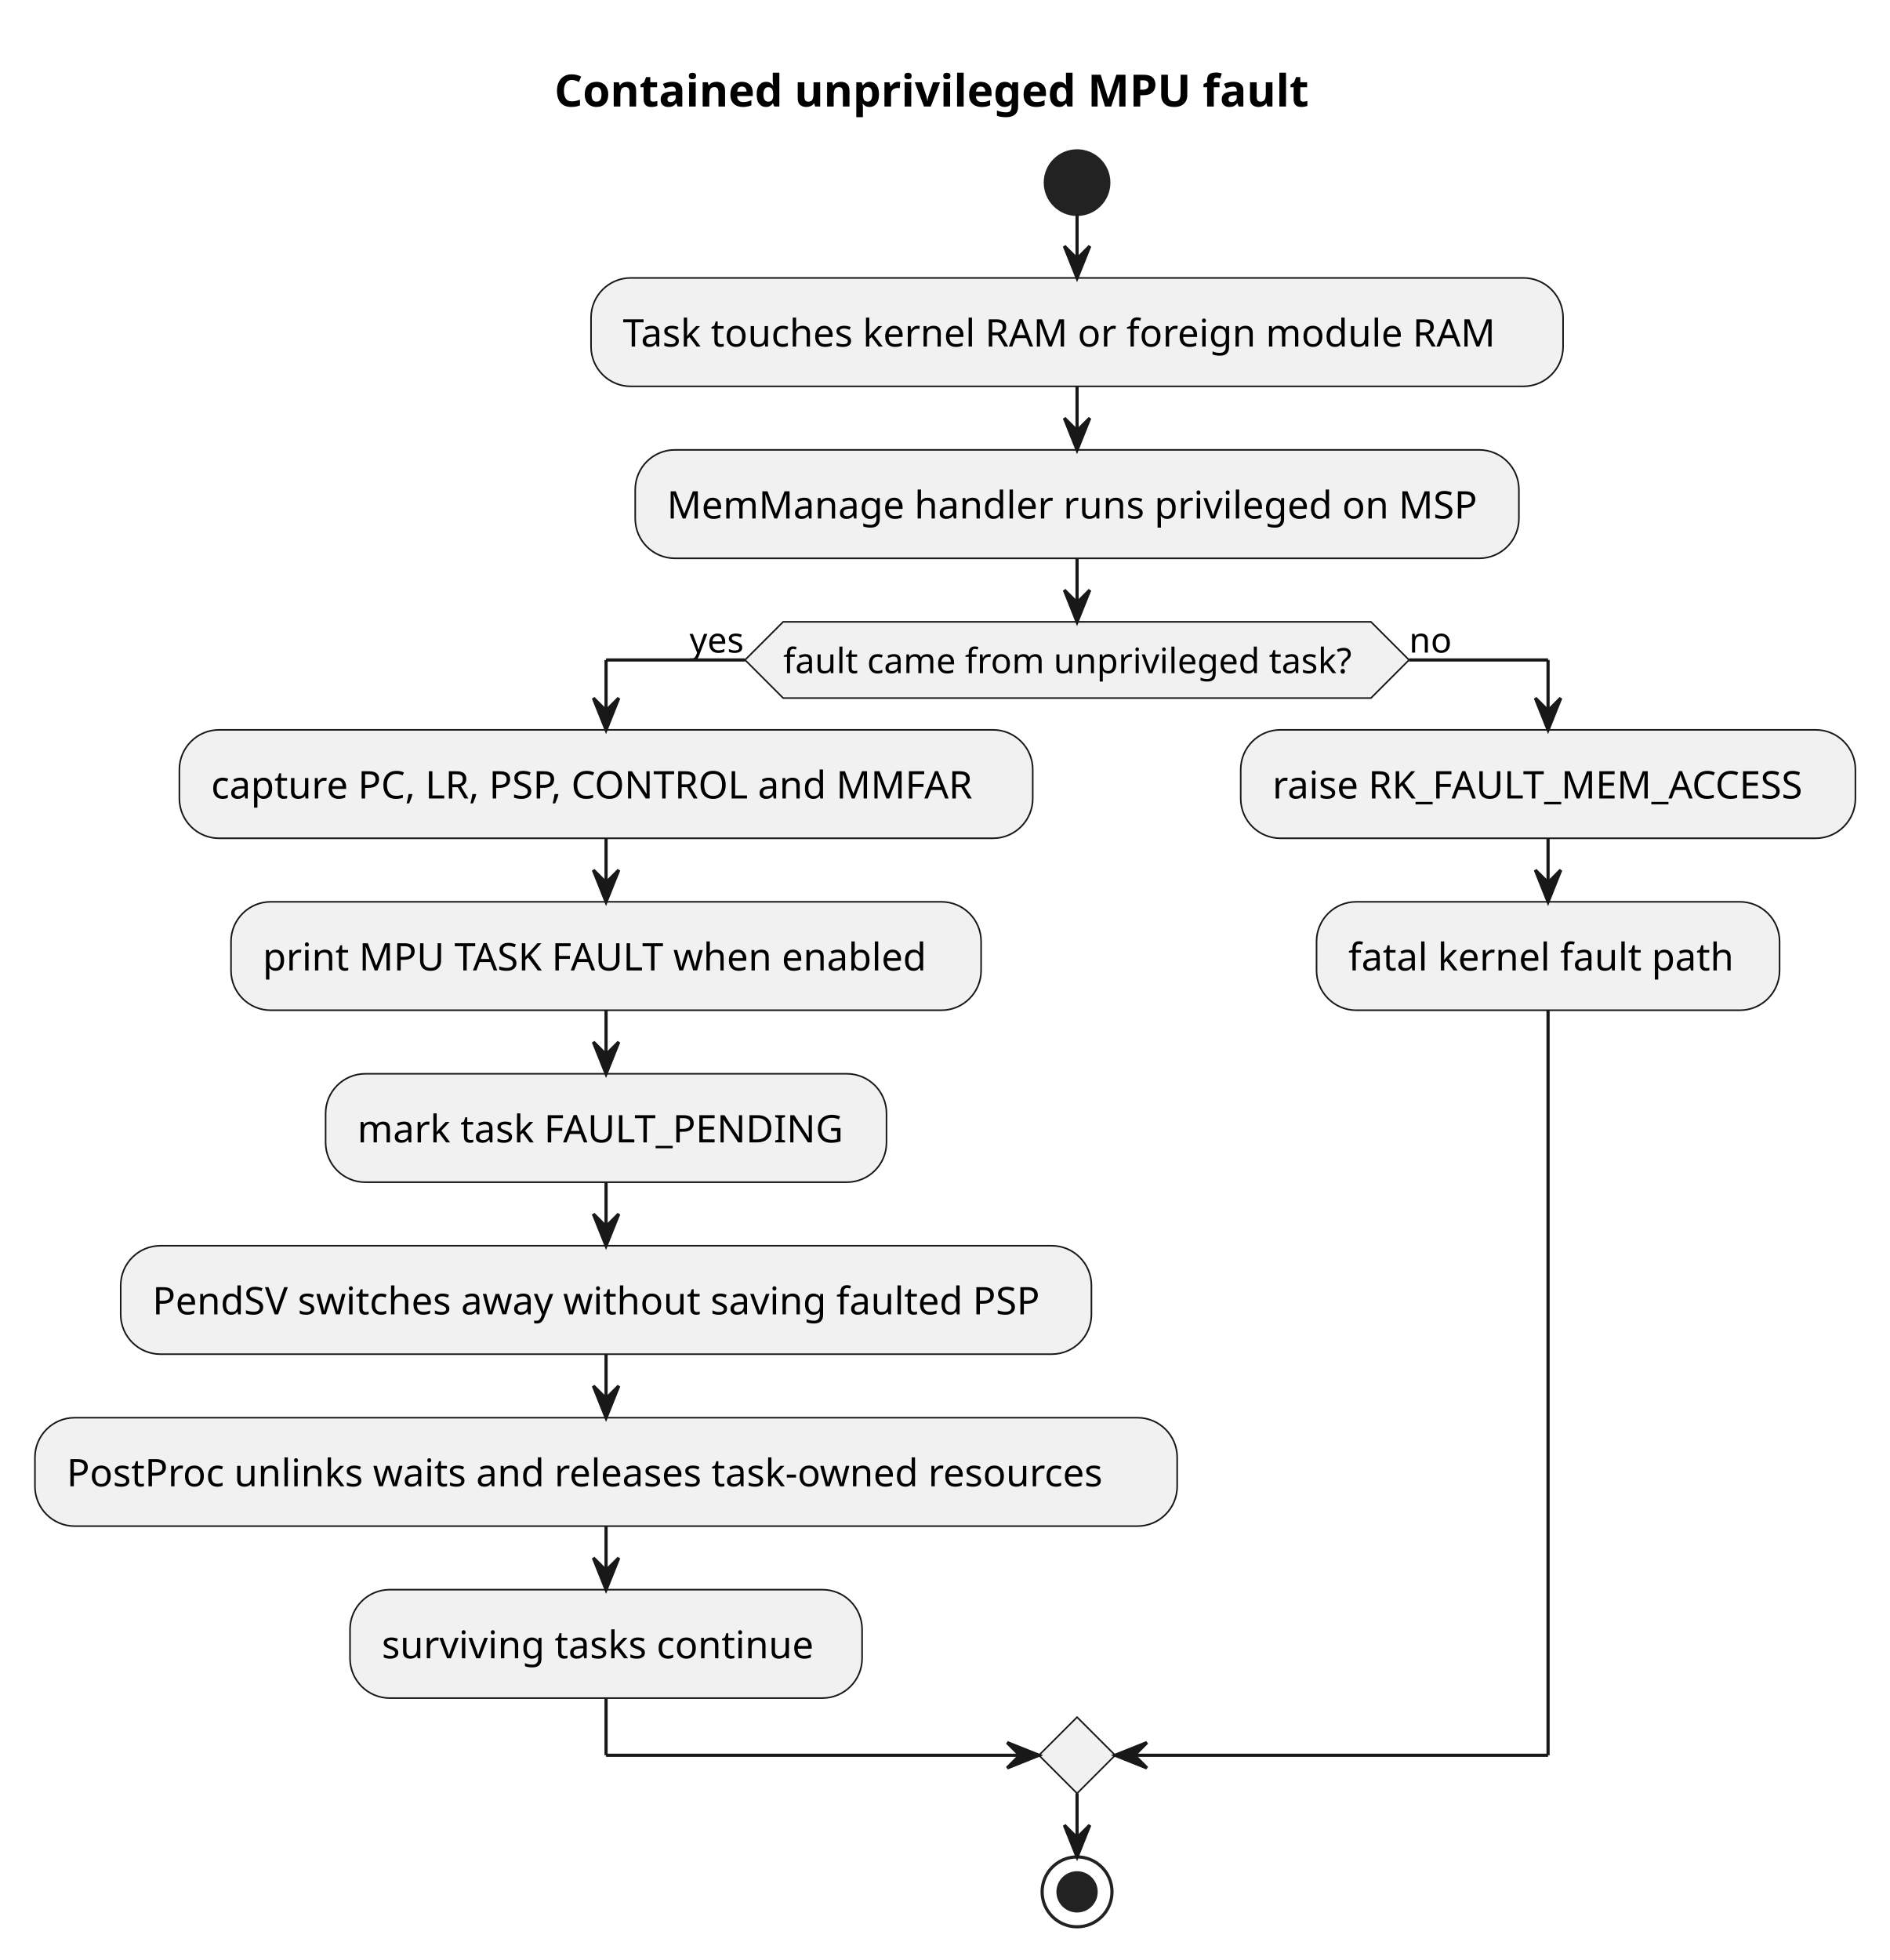
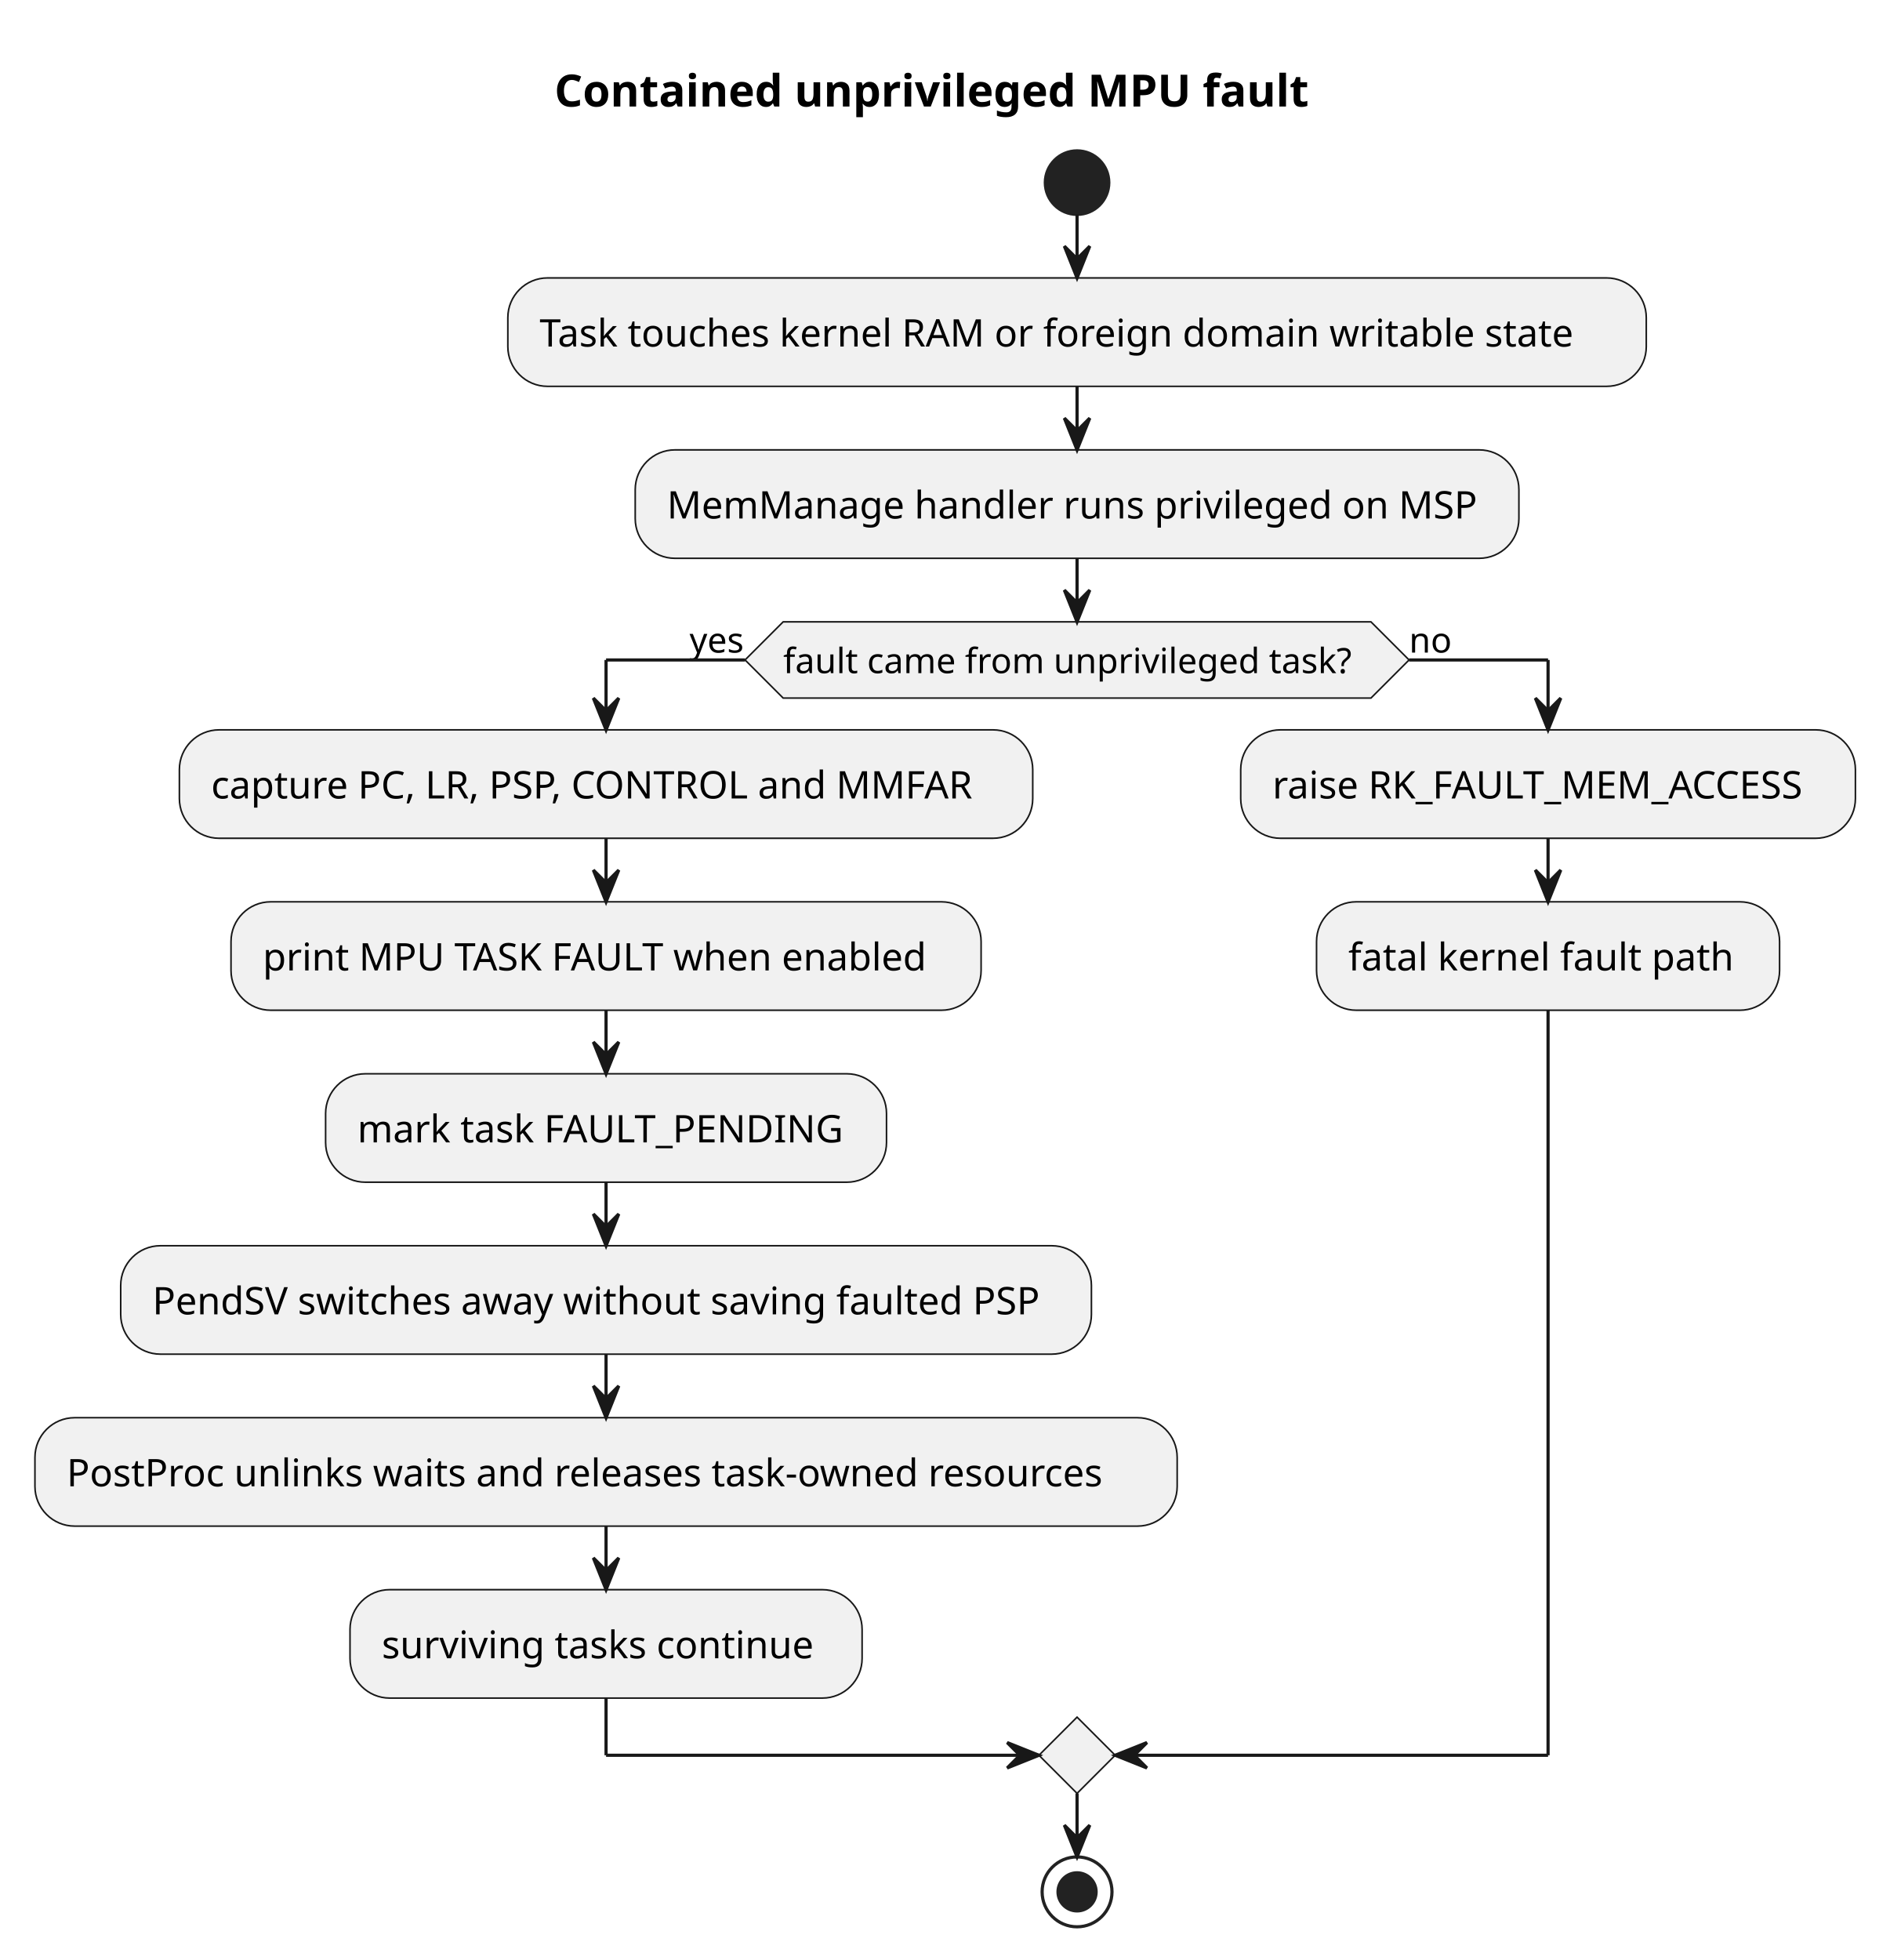
<svg xmlns="http://www.w3.org/2000/svg" contentStyleType="text/css" data-diagram-type="ACTIVITY" height="617px" preserveAspectRatio="none" style="width:595px;height:617px;background:#FFFFFF;" version="1.1" viewBox="0 0 595 617" width="595px" zoomAndPan="magnify">
  <defs />
  <g>
    <g class="title" data-source-line="2">
      <text fill="#000000" font-family="sans-serif" font-size="14" font-weight="bold" lengthAdjust="spacing" textLength="243.052" x="174.547" y="33.535">Contained unprivileged MPU fault</text>
    </g>
    <ellipse cx="339.094" cy="57.488" fill="#222222" rx="10" ry="10" style="stroke:#222222;stroke-width:1;" />
-     <rect fill="#F1F1F1" height="34.133" rx="12.5" ry="12.5" style="stroke:#181818;stroke-width:0.5;" width="306.031" x="186.079" y="87.488" />
-     <text fill="#000000" font-family="sans-serif" font-size="12" lengthAdjust="spacing" textLength="286.031" x="196.079" y="109.09">Task touches kernel RAM or foreign module RAM</text>
+     <rect fill="#F1F1F1" height="34.133" rx="12.5" ry="12.5" style="stroke:#181818;stroke-width:0.5;" width="358.42" x="159.884" y="87.488" />
+     <text fill="#000000" font-family="sans-serif" font-size="12" lengthAdjust="spacing" textLength="338.42" x="169.884" y="109.09">Task touches kernel RAM or foreign domain writable state</text>
    <rect fill="#F1F1F1" height="34.133" rx="12.5" ry="12.5" style="stroke:#181818;stroke-width:0.5;" width="278.211" x="199.989" y="141.621" />
    <text fill="#000000" font-family="sans-serif" font-size="12" lengthAdjust="spacing" textLength="258.211" x="209.989" y="163.223">MemManage handler runs privileged on MSP</text>
    <polygon fill="#F1F1F1" points="246.566,195.754,431.622,195.754,443.622,207.754,431.622,219.754,246.566,219.754,234.566,207.754,246.566,195.754" style="stroke:#181818;stroke-width:0.5;" />
    <text fill="#000000" font-family="sans-serif" font-size="11" lengthAdjust="spacing" textLength="185.056" x="246.566" y="211.911">fault came from unprivileged task?</text>
    <text fill="#000000" font-family="sans-serif" font-size="11" lengthAdjust="spacing" textLength="17.483" x="217.083" y="205.434">yes</text>
    <text fill="#000000" font-family="sans-serif" font-size="11" lengthAdjust="spacing" textLength="13.584" x="443.622" y="205.434">no</text>
    <rect fill="#F1F1F1" height="34.133" rx="12.5" ry="12.5" style="stroke:#181818;stroke-width:0.5;" width="268.666" x="56.475" y="229.754" />
    <text fill="#000000" font-family="sans-serif" font-size="12" lengthAdjust="spacing" textLength="248.666" x="66.475" y="251.356">capture PC, LR, PSP, CONTROL and MMFAR</text>
    <rect fill="#F1F1F1" height="34.133" rx="12.5" ry="12.5" style="stroke:#181818;stroke-width:0.5;" width="236.158" x="72.728" y="283.887" />
    <text fill="#000000" font-family="sans-serif" font-size="12" lengthAdjust="spacing" textLength="216.158" x="82.728" y="305.488">print MPU TASK FAULT when enabled</text>
    <rect fill="#F1F1F1" height="34.133" rx="12.5" ry="12.5" style="stroke:#181818;stroke-width:0.5;" width="176.592" x="102.512" y="338.019" />
    <text fill="#000000" font-family="sans-serif" font-size="12" lengthAdjust="spacing" textLength="156.592" x="112.512" y="359.621">mark task FAULT_PENDING</text>
    <rect fill="#F1F1F1" height="34.133" rx="12.5" ry="12.5" style="stroke:#181818;stroke-width:0.5;" width="305.615" x="38" y="392.152" />
    <text fill="#000000" font-family="sans-serif" font-size="12" lengthAdjust="spacing" textLength="285.615" x="48" y="413.754">PendSV switches away without saving faulted PSP</text>
    <rect fill="#F1F1F1" height="34.133" rx="12.5" ry="12.5" style="stroke:#181818;stroke-width:0.5;" width="359.615" x="11" y="446.285" />
    <text fill="#000000" font-family="sans-serif" font-size="12" lengthAdjust="spacing" textLength="339.615" x="21" y="467.887">PostProc unlinks waits and releases task-owned resources</text>
    <rect fill="#F1F1F1" height="34.133" rx="12.5" ry="12.5" style="stroke:#181818;stroke-width:0.5;" width="161.223" x="110.196" y="500.418" />
    <text fill="#000000" font-family="sans-serif" font-size="12" lengthAdjust="spacing" textLength="141.223" x="120.196" y="522.019">surviving tasks continue</text>
    <rect fill="#F1F1F1" height="34.133" rx="12.5" ry="12.5" style="stroke:#181818;stroke-width:0.5;" width="193.531" x="390.615" y="229.754" />
    <text fill="#000000" font-family="sans-serif" font-size="12" lengthAdjust="spacing" textLength="173.531" x="400.615" y="251.356">raise RK_FAULT_MEM_ACCESS</text>
    <rect fill="#F1F1F1" height="34.133" rx="12.5" ry="12.5" style="stroke:#181818;stroke-width:0.5;" width="145.783" x="414.489" y="283.887" />
    <text fill="#000000" font-family="sans-serif" font-size="12" lengthAdjust="spacing" textLength="125.783" x="424.489" y="305.488">fatal kernel fault path</text>
    <polygon fill="#F1F1F1" points="339.094,540.551,351.094,552.551,339.094,564.551,327.094,552.551,339.094,540.551" style="stroke:#181818;stroke-width:0.5;" />
    <ellipse cx="339.094" cy="595.551" fill="none" rx="11" ry="11" style="stroke:#222222;stroke-width:1;" />
    <ellipse cx="339.094" cy="595.551" fill="#222222" rx="6" ry="6" style="stroke:#222222;stroke-width:1;" />
    <line style="stroke:#181818;stroke-width:1;" x1="339.094" x2="339.094" y1="67.488" y2="87.488" />
    <polygon fill="#181818" points="335.094,77.488,339.094,87.488,343.094,77.488,339.094,81.488" style="stroke:#181818;stroke-width:1;" />
    <line style="stroke:#181818;stroke-width:1;" x1="339.094" x2="339.094" y1="121.621" y2="141.621" />
    <polygon fill="#181818" points="335.094,131.621,339.094,141.621,343.094,131.621,339.094,135.621" style="stroke:#181818;stroke-width:1;" />
    <line style="stroke:#181818;stroke-width:1;" x1="190.808" x2="190.808" y1="263.887" y2="283.887" />
    <polygon fill="#181818" points="186.808,273.887,190.808,283.887,194.808,273.887,190.808,277.887" style="stroke:#181818;stroke-width:1;" />
    <line style="stroke:#181818;stroke-width:1;" x1="190.808" x2="190.808" y1="318.019" y2="338.019" />
    <polygon fill="#181818" points="186.808,328.019,190.808,338.019,194.808,328.019,190.808,332.019" style="stroke:#181818;stroke-width:1;" />
    <line style="stroke:#181818;stroke-width:1;" x1="190.808" x2="190.808" y1="372.152" y2="392.152" />
    <polygon fill="#181818" points="186.808,382.152,190.808,392.152,194.808,382.152,190.808,386.152" style="stroke:#181818;stroke-width:1;" />
    <line style="stroke:#181818;stroke-width:1;" x1="190.808" x2="190.808" y1="426.285" y2="446.285" />
    <polygon fill="#181818" points="186.808,436.285,190.808,446.285,194.808,436.285,190.808,440.285" style="stroke:#181818;stroke-width:1;" />
    <line style="stroke:#181818;stroke-width:1;" x1="190.808" x2="190.808" y1="480.418" y2="500.418" />
    <polygon fill="#181818" points="186.808,490.418,190.808,500.418,194.808,490.418,190.808,494.418" style="stroke:#181818;stroke-width:1;" />
    <line style="stroke:#181818;stroke-width:1;" x1="487.381" x2="487.381" y1="263.887" y2="283.887" />
    <polygon fill="#181818" points="483.381,273.887,487.381,283.887,491.381,273.887,487.381,277.887" style="stroke:#181818;stroke-width:1;" />
    <line style="stroke:#181818;stroke-width:1;" x1="234.566" x2="190.808" y1="207.754" y2="207.754" />
    <line style="stroke:#181818;stroke-width:1;" x1="190.808" x2="190.808" y1="207.754" y2="229.754" />
    <polygon fill="#181818" points="186.808,219.754,190.808,229.754,194.808,219.754,190.808,223.754" style="stroke:#181818;stroke-width:1;" />
    <line style="stroke:#181818;stroke-width:1;" x1="443.622" x2="487.381" y1="207.754" y2="207.754" />
    <line style="stroke:#181818;stroke-width:1;" x1="487.381" x2="487.381" y1="207.754" y2="229.754" />
    <polygon fill="#181818" points="483.381,219.754,487.381,229.754,491.381,219.754,487.381,223.754" style="stroke:#181818;stroke-width:1;" />
    <line style="stroke:#181818;stroke-width:1;" x1="190.808" x2="190.808" y1="534.551" y2="552.551" />
    <line style="stroke:#181818;stroke-width:1;" x1="190.808" x2="327.094" y1="552.551" y2="552.551" />
    <polygon fill="#181818" points="317.094,548.551,327.094,552.551,317.094,556.551,321.094,552.551" style="stroke:#181818;stroke-width:1;" />
    <line style="stroke:#181818;stroke-width:1;" x1="487.381" x2="487.381" y1="318.019" y2="552.551" />
    <line style="stroke:#181818;stroke-width:1;" x1="487.381" x2="351.094" y1="552.551" y2="552.551" />
    <polygon fill="#181818" points="361.094,548.551,351.094,552.551,361.094,556.551,357.094,552.551" style="stroke:#181818;stroke-width:1;" />
    <line style="stroke:#181818;stroke-width:1;" x1="339.094" x2="339.094" y1="175.754" y2="195.754" />
    <polygon fill="#181818" points="335.094,185.754,339.094,195.754,343.094,185.754,339.094,189.754" style="stroke:#181818;stroke-width:1;" />
    <line style="stroke:#181818;stroke-width:1;" x1="339.094" x2="339.094" y1="564.551" y2="584.551" />
    <polygon fill="#181818" points="335.094,574.551,339.094,584.551,343.094,574.551,339.094,578.551" style="stroke:#181818;stroke-width:1;" />
  </g>
</svg>
